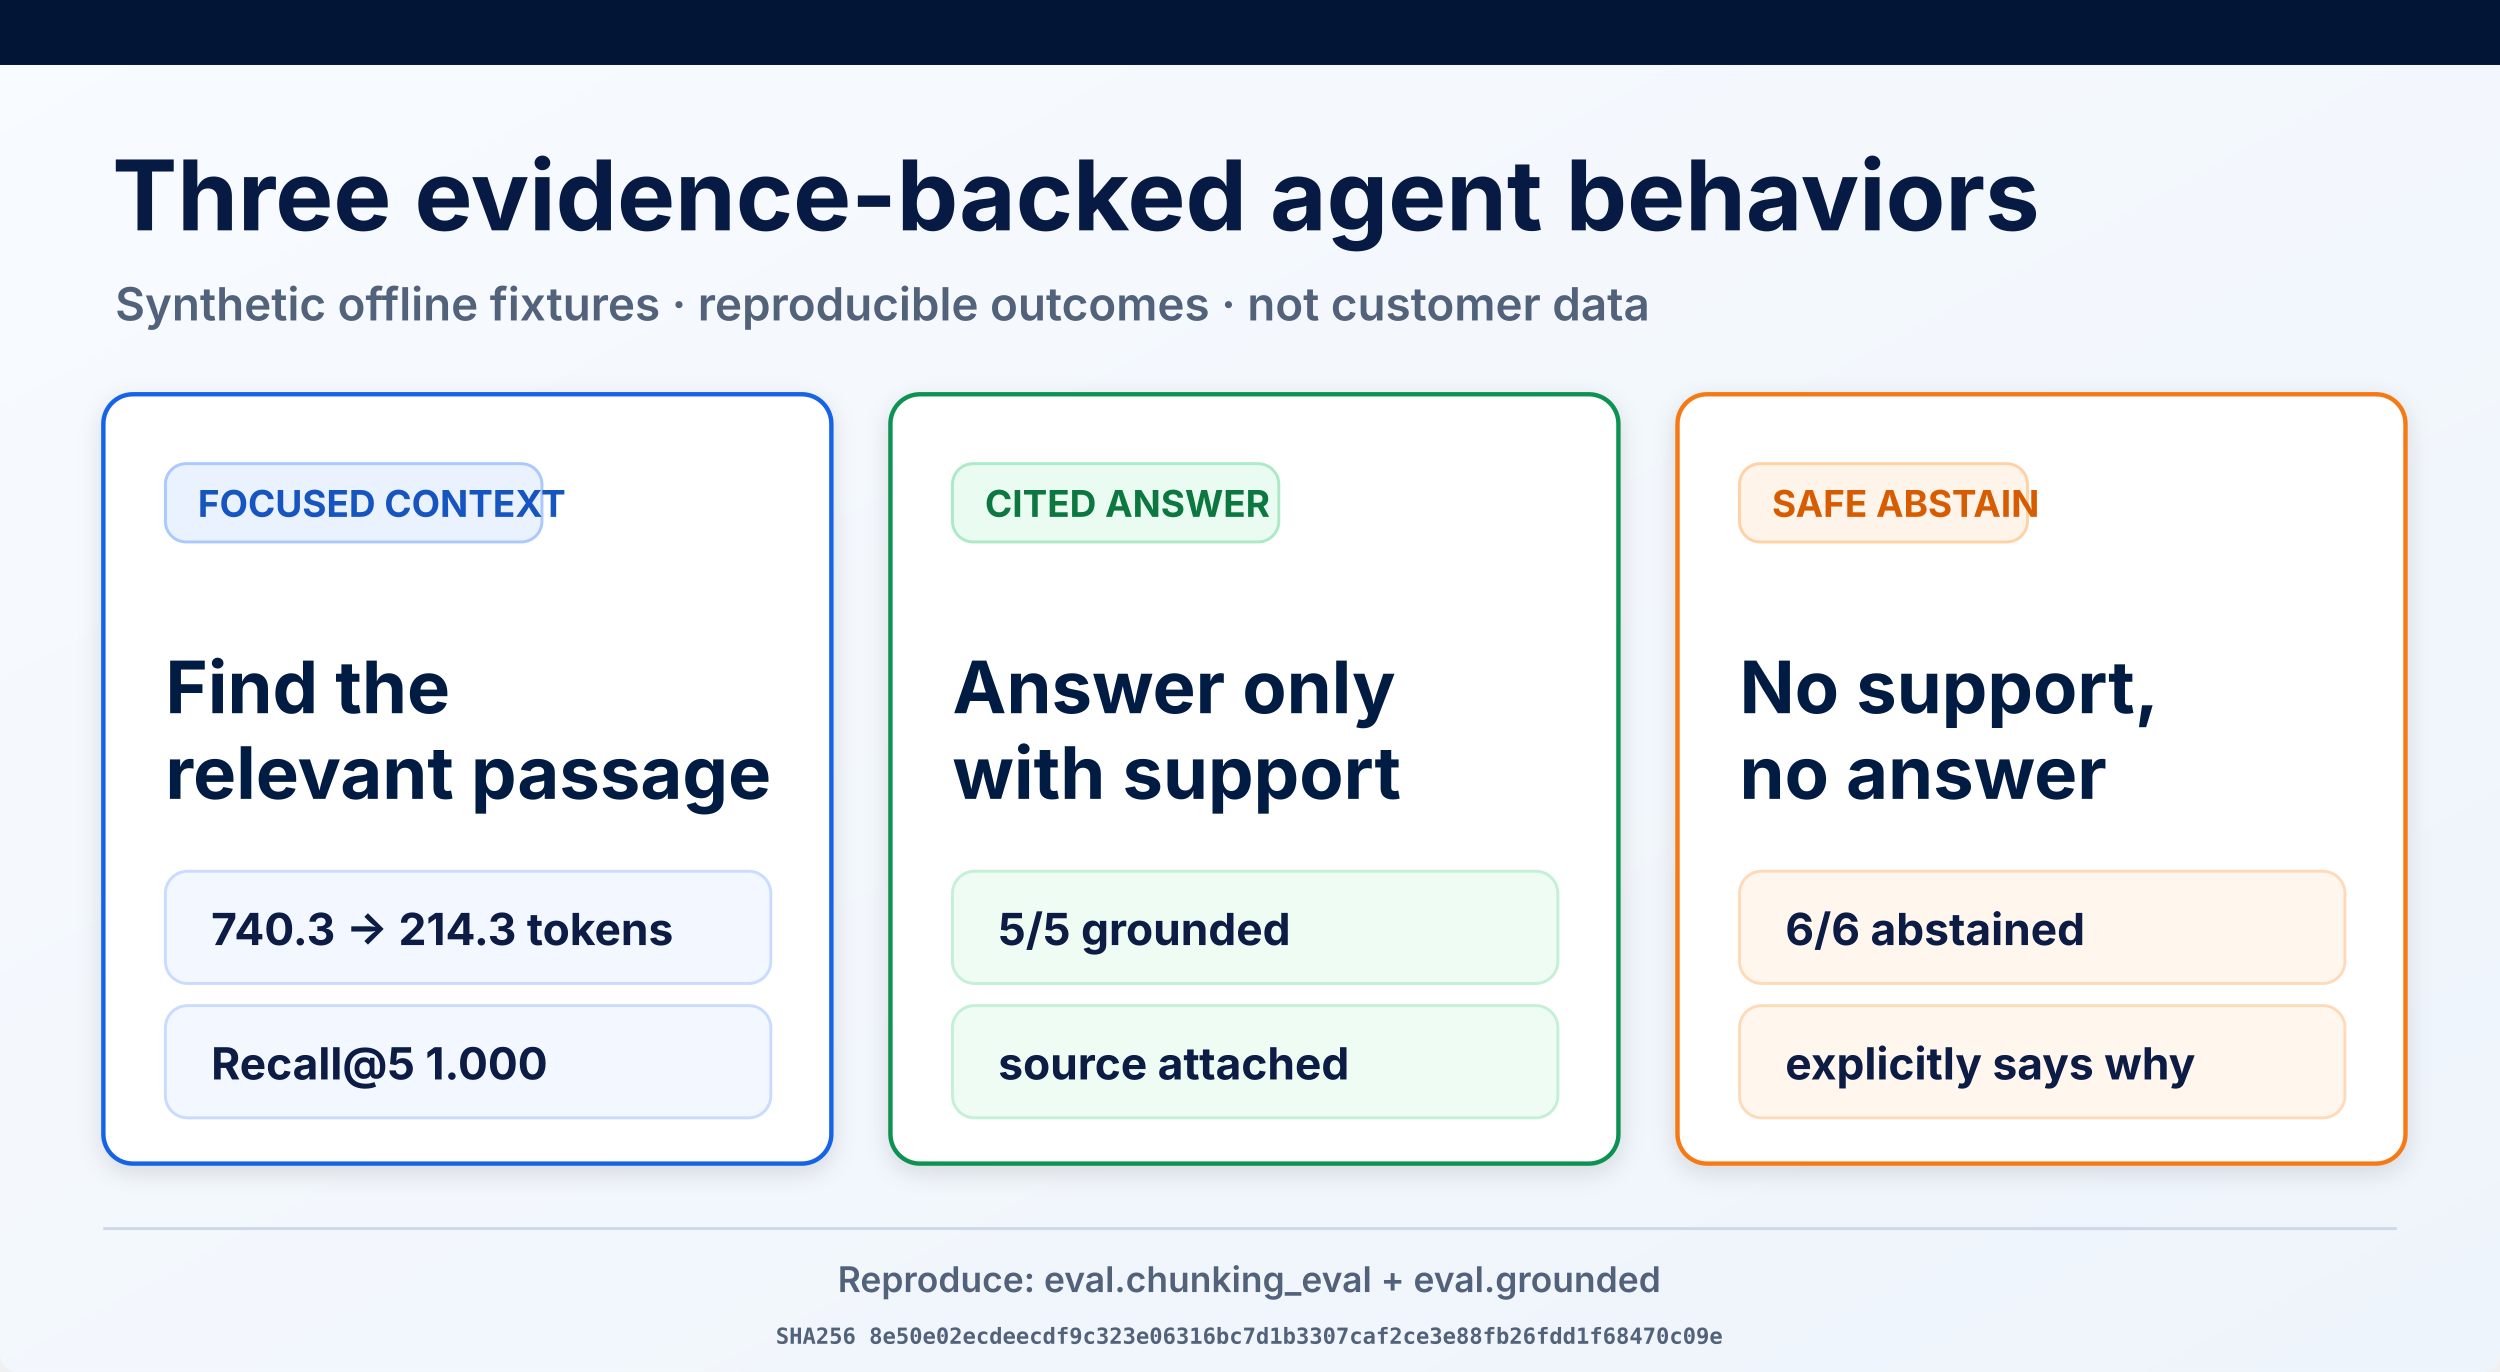
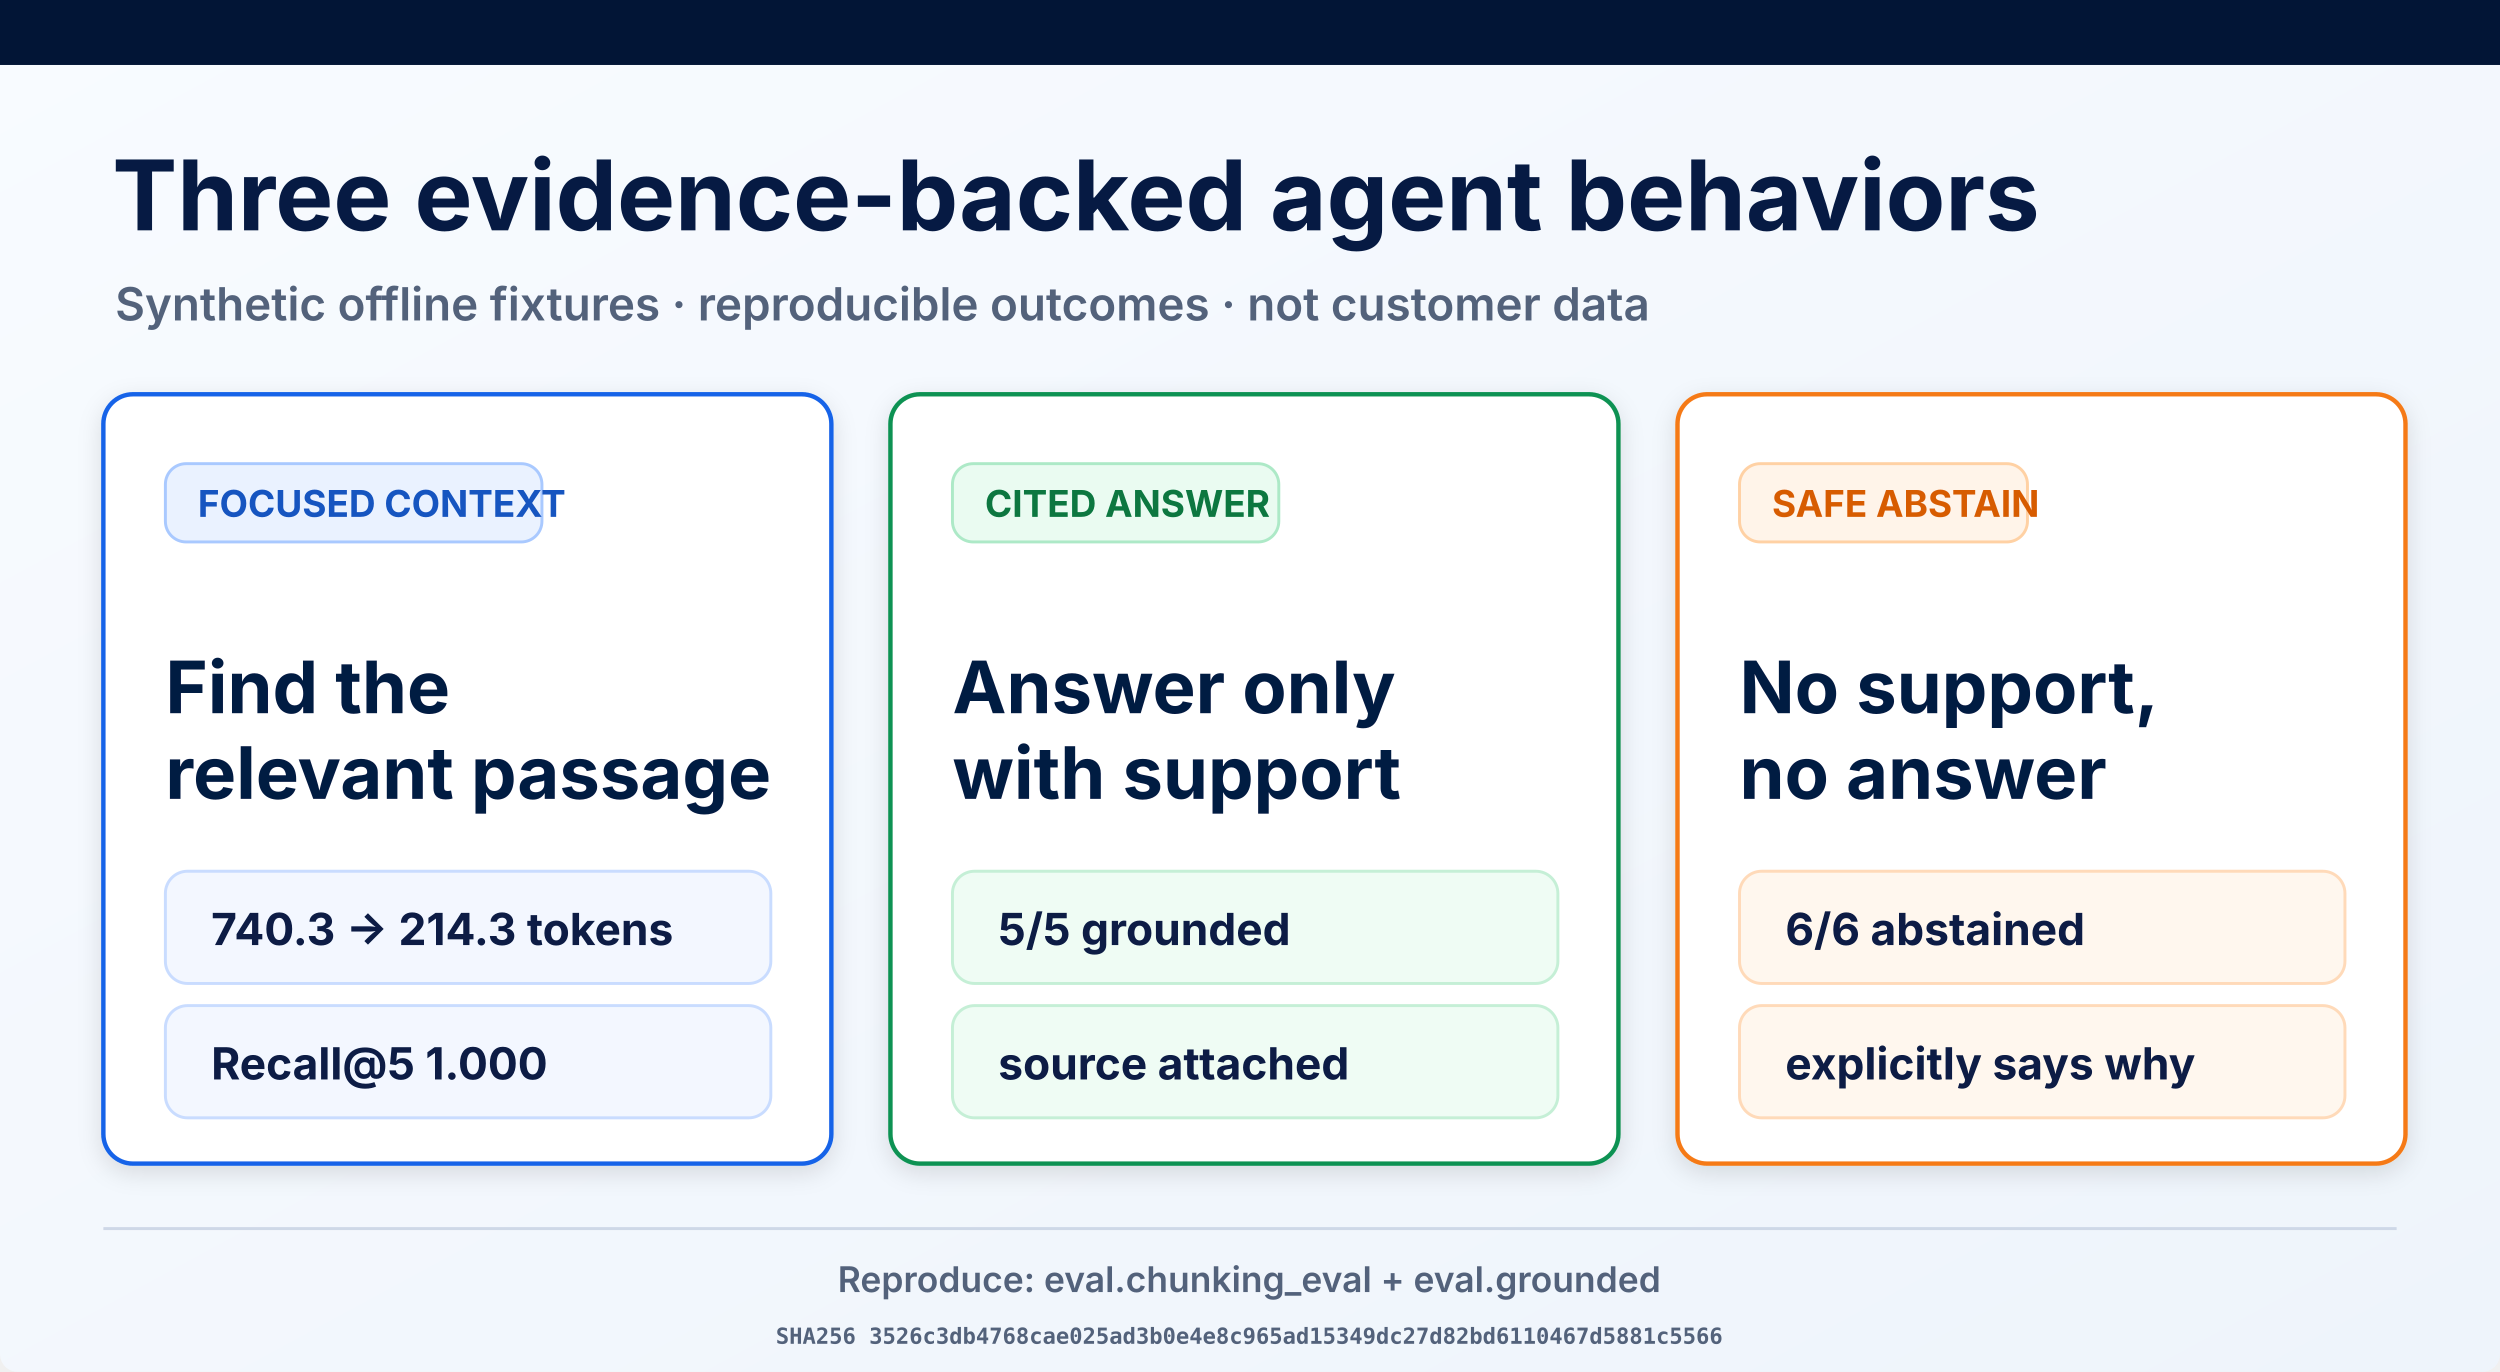
<svg xmlns="http://www.w3.org/2000/svg" width="1693" height="929" viewBox="0 0 1693 929" role="img" aria-labelledby="title desc">
  <defs>
    <linearGradient id="page" x1="0" y1="0" x2="1" y2="1">
      <stop offset="0" stop-color="#f8fbff" />
      <stop offset="1" stop-color="#eef4fb" />
    </linearGradient>
    <filter id="shadow" x="-10%" y="-10%" width="120%" height="130%">
      <feDropShadow dx="0" dy="5" stdDeviation="8" flood-opacity=".12" />
    </filter>
  </defs>
  <rect width="1693" height="929" rx="12" fill="url(#page)" />
  <rect width="1693" height="44" fill="#021536" />
  <text x="76" y="156" font-family="Inter, Arial, sans-serif" font-size="66" font-weight="700" fill="#061a43">Three evidence-backed agent behaviors</text>
  <text x="78" y="217" font-family="Inter, Arial, sans-serif" font-size="31" font-weight="600" fill="#53627b">Synthetic offline fixtures · reproducible outcomes · not customer data</text>
  <g filter="url(#shadow)">
    <rect x="70" y="267" width="493" height="521" rx="20" fill="#fff" stroke="#1763e8" stroke-width="3" />
    <rect x="112" y="314" width="255" height="53" rx="14" fill="#eaf2ff" stroke="#a9c9ff" stroke-width="2" />
    <text x="134" y="350" font-family="Inter, Arial, sans-serif" font-size="25" font-weight="700" fill="#1554c0">FOCUSED CONTEXT</text>
    <text x="112" y="483" font-family="Inter, Arial, sans-serif" font-size="49" font-weight="700" fill="#061a43">Find the</text>
    <text x="112" y="541" font-family="Inter, Arial, sans-serif" font-size="49" font-weight="700" fill="#061a43">relevant passage</text>
    <rect x="112" y="590" width="410" height="76" rx="15" fill="#f3f7ff" stroke="#c9dcff" stroke-width="2" />
    <text x="143" y="640" font-family="Inter, Arial, sans-serif" font-size="30" font-weight="700" fill="#0a1b44">740.3 → 214.3 tokens</text>
    <rect x="112" y="681" width="410" height="76" rx="15" fill="#f3f7ff" stroke="#c9dcff" stroke-width="2" />
    <text x="143" y="731" font-family="Inter, Arial, sans-serif" font-size="30" font-weight="700" fill="#0a1b44">Recall@5 1.000</text>
  </g>
  <g filter="url(#shadow)">
    <rect x="603" y="267" width="493" height="521" rx="20" fill="#fff" stroke="#109252" stroke-width="3" />
    <rect x="645" y="314" width="221" height="53" rx="14" fill="#eafbf1" stroke="#ade9c7" stroke-width="2" />
    <text x="667" y="350" font-family="Inter, Arial, sans-serif" font-size="25" font-weight="700" fill="#08773f">CITED ANSWER</text>
    <text x="645" y="483" font-family="Inter, Arial, sans-serif" font-size="49" font-weight="700" fill="#061a43">Answer only</text>
    <text x="645" y="541" font-family="Inter, Arial, sans-serif" font-size="49" font-weight="700" fill="#061a43">with support</text>
    <rect x="645" y="590" width="410" height="76" rx="15" fill="#effcf4" stroke="#c5efd6" stroke-width="2" />
    <text x="676" y="640" font-family="Inter, Arial, sans-serif" font-size="30" font-weight="700" fill="#0a1b44">5/5 grounded</text>
    <rect x="645" y="681" width="410" height="76" rx="15" fill="#effcf4" stroke="#c5efd6" stroke-width="2" />
    <text x="676" y="731" font-family="Inter, Arial, sans-serif" font-size="30" font-weight="700" fill="#0a1b44">source attached</text>
  </g>
  <g filter="url(#shadow)">
    <rect x="1136" y="267" width="493" height="521" rx="20" fill="#fff" stroke="#f57a19" stroke-width="3" />
    <rect x="1178" y="314" width="195" height="53" rx="14" fill="#fff4e9" stroke="#ffd1a4" stroke-width="2" />
    <text x="1200" y="350" font-family="Inter, Arial, sans-serif" font-size="25" font-weight="700" fill="#d75c06">SAFE ABSTAIN</text>
    <text x="1178" y="483" font-family="Inter, Arial, sans-serif" font-size="49" font-weight="700" fill="#061a43">No support,</text>
    <text x="1178" y="541" font-family="Inter, Arial, sans-serif" font-size="49" font-weight="700" fill="#061a43">no answer</text>
    <rect x="1178" y="590" width="410" height="76" rx="15" fill="#fff7ee" stroke="#ffdab9" stroke-width="2" />
    <text x="1209" y="640" font-family="Inter, Arial, sans-serif" font-size="30" font-weight="700" fill="#0a1b44">6/6 abstained</text>
    <rect x="1178" y="681" width="410" height="76" rx="15" fill="#fff7ee" stroke="#ffdab9" stroke-width="2" />
    <text x="1209" y="731" font-family="Inter, Arial, sans-serif" font-size="30" font-weight="700" fill="#0a1b44">explicitly says why</text>
  </g>
  <line x1="70" y1="832" x2="1623" y2="832" stroke="#ced8e7" stroke-width="2" />
  <text x="846" y="875" text-anchor="middle" font-family="Inter, Arial, sans-serif" font-size="24" font-weight="600" fill="#53627b">Reproduce: eval.chunking_eval + eval.grounded</text>
-   <text x="846" y="910" text-anchor="middle" font-family="ui-monospace, monospace" font-size="15" font-weight="600" fill="#53627b">SHA256 8e50e02ecdeecdf9c323e06316bc7d1b3307caf2ce3e88fb26fdd1f68470c09e</text>
+   <text x="846" y="910" text-anchor="middle" font-family="ui-monospace, monospace" font-size="15" font-weight="600" fill="#53627b">SHA256 3526c3db4768cae025ad3b0e4e8c965ad15349dc27d82bd6110467d5881c5566</text>
</svg>
